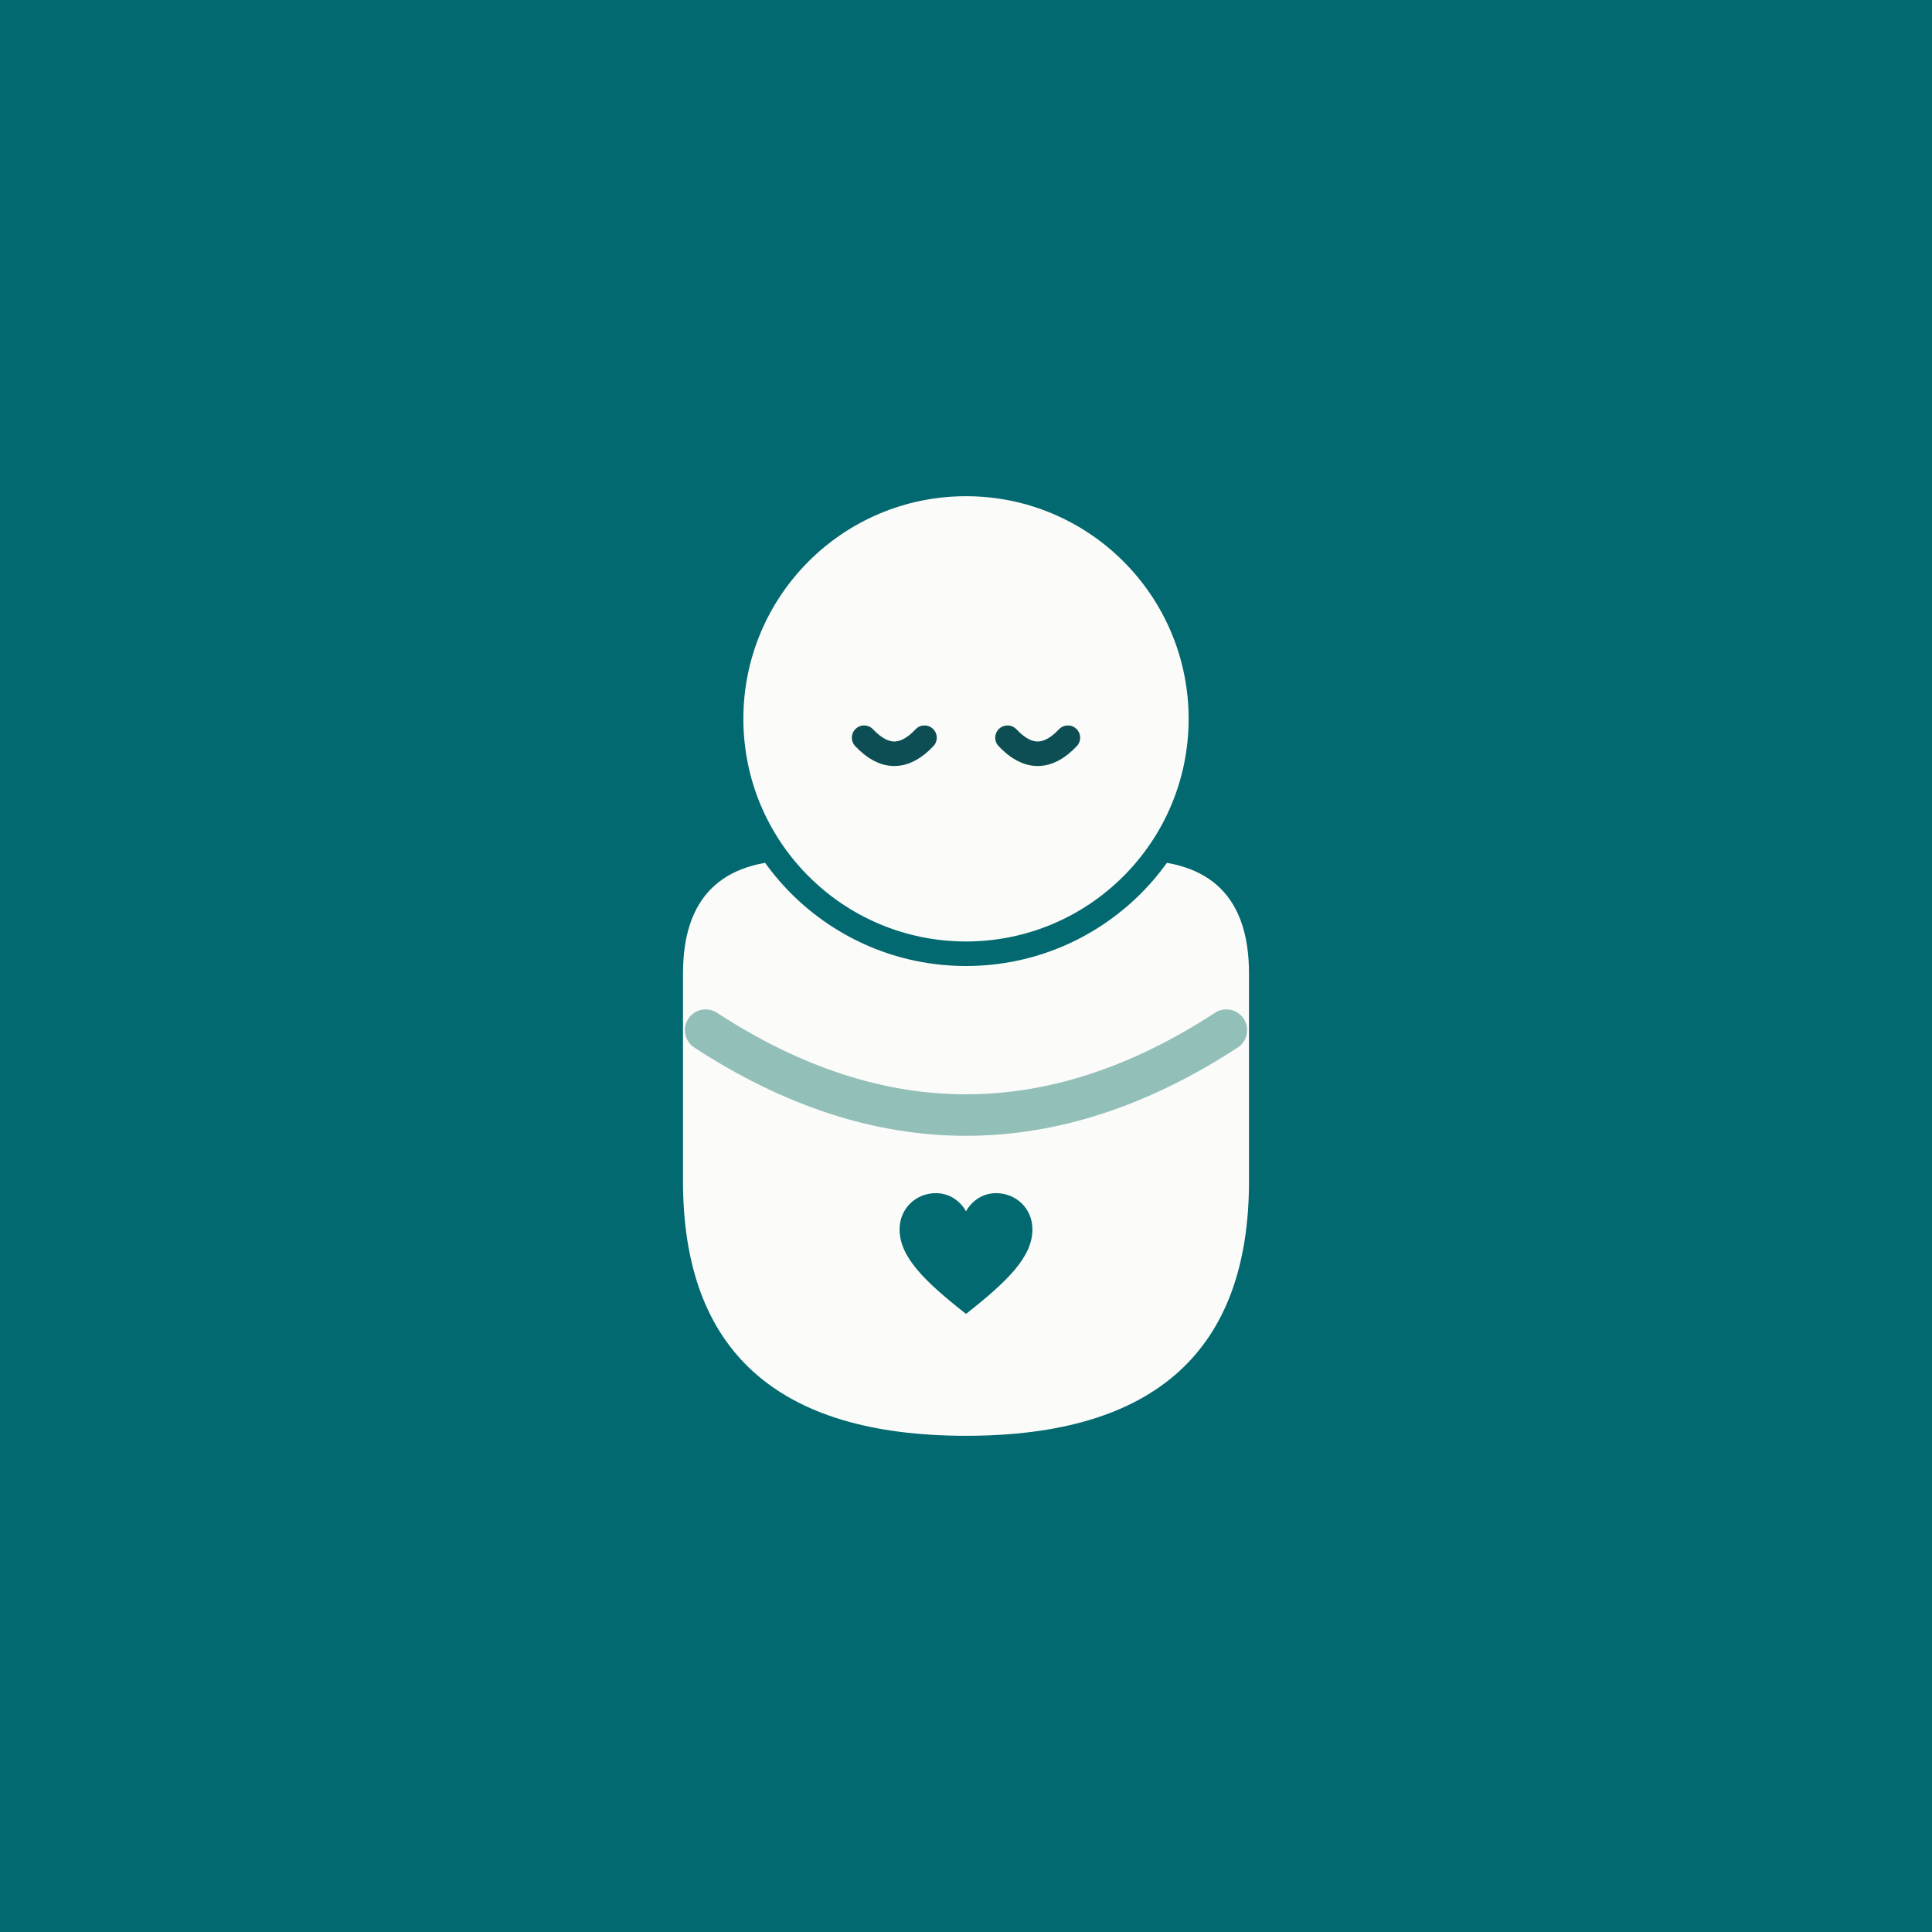
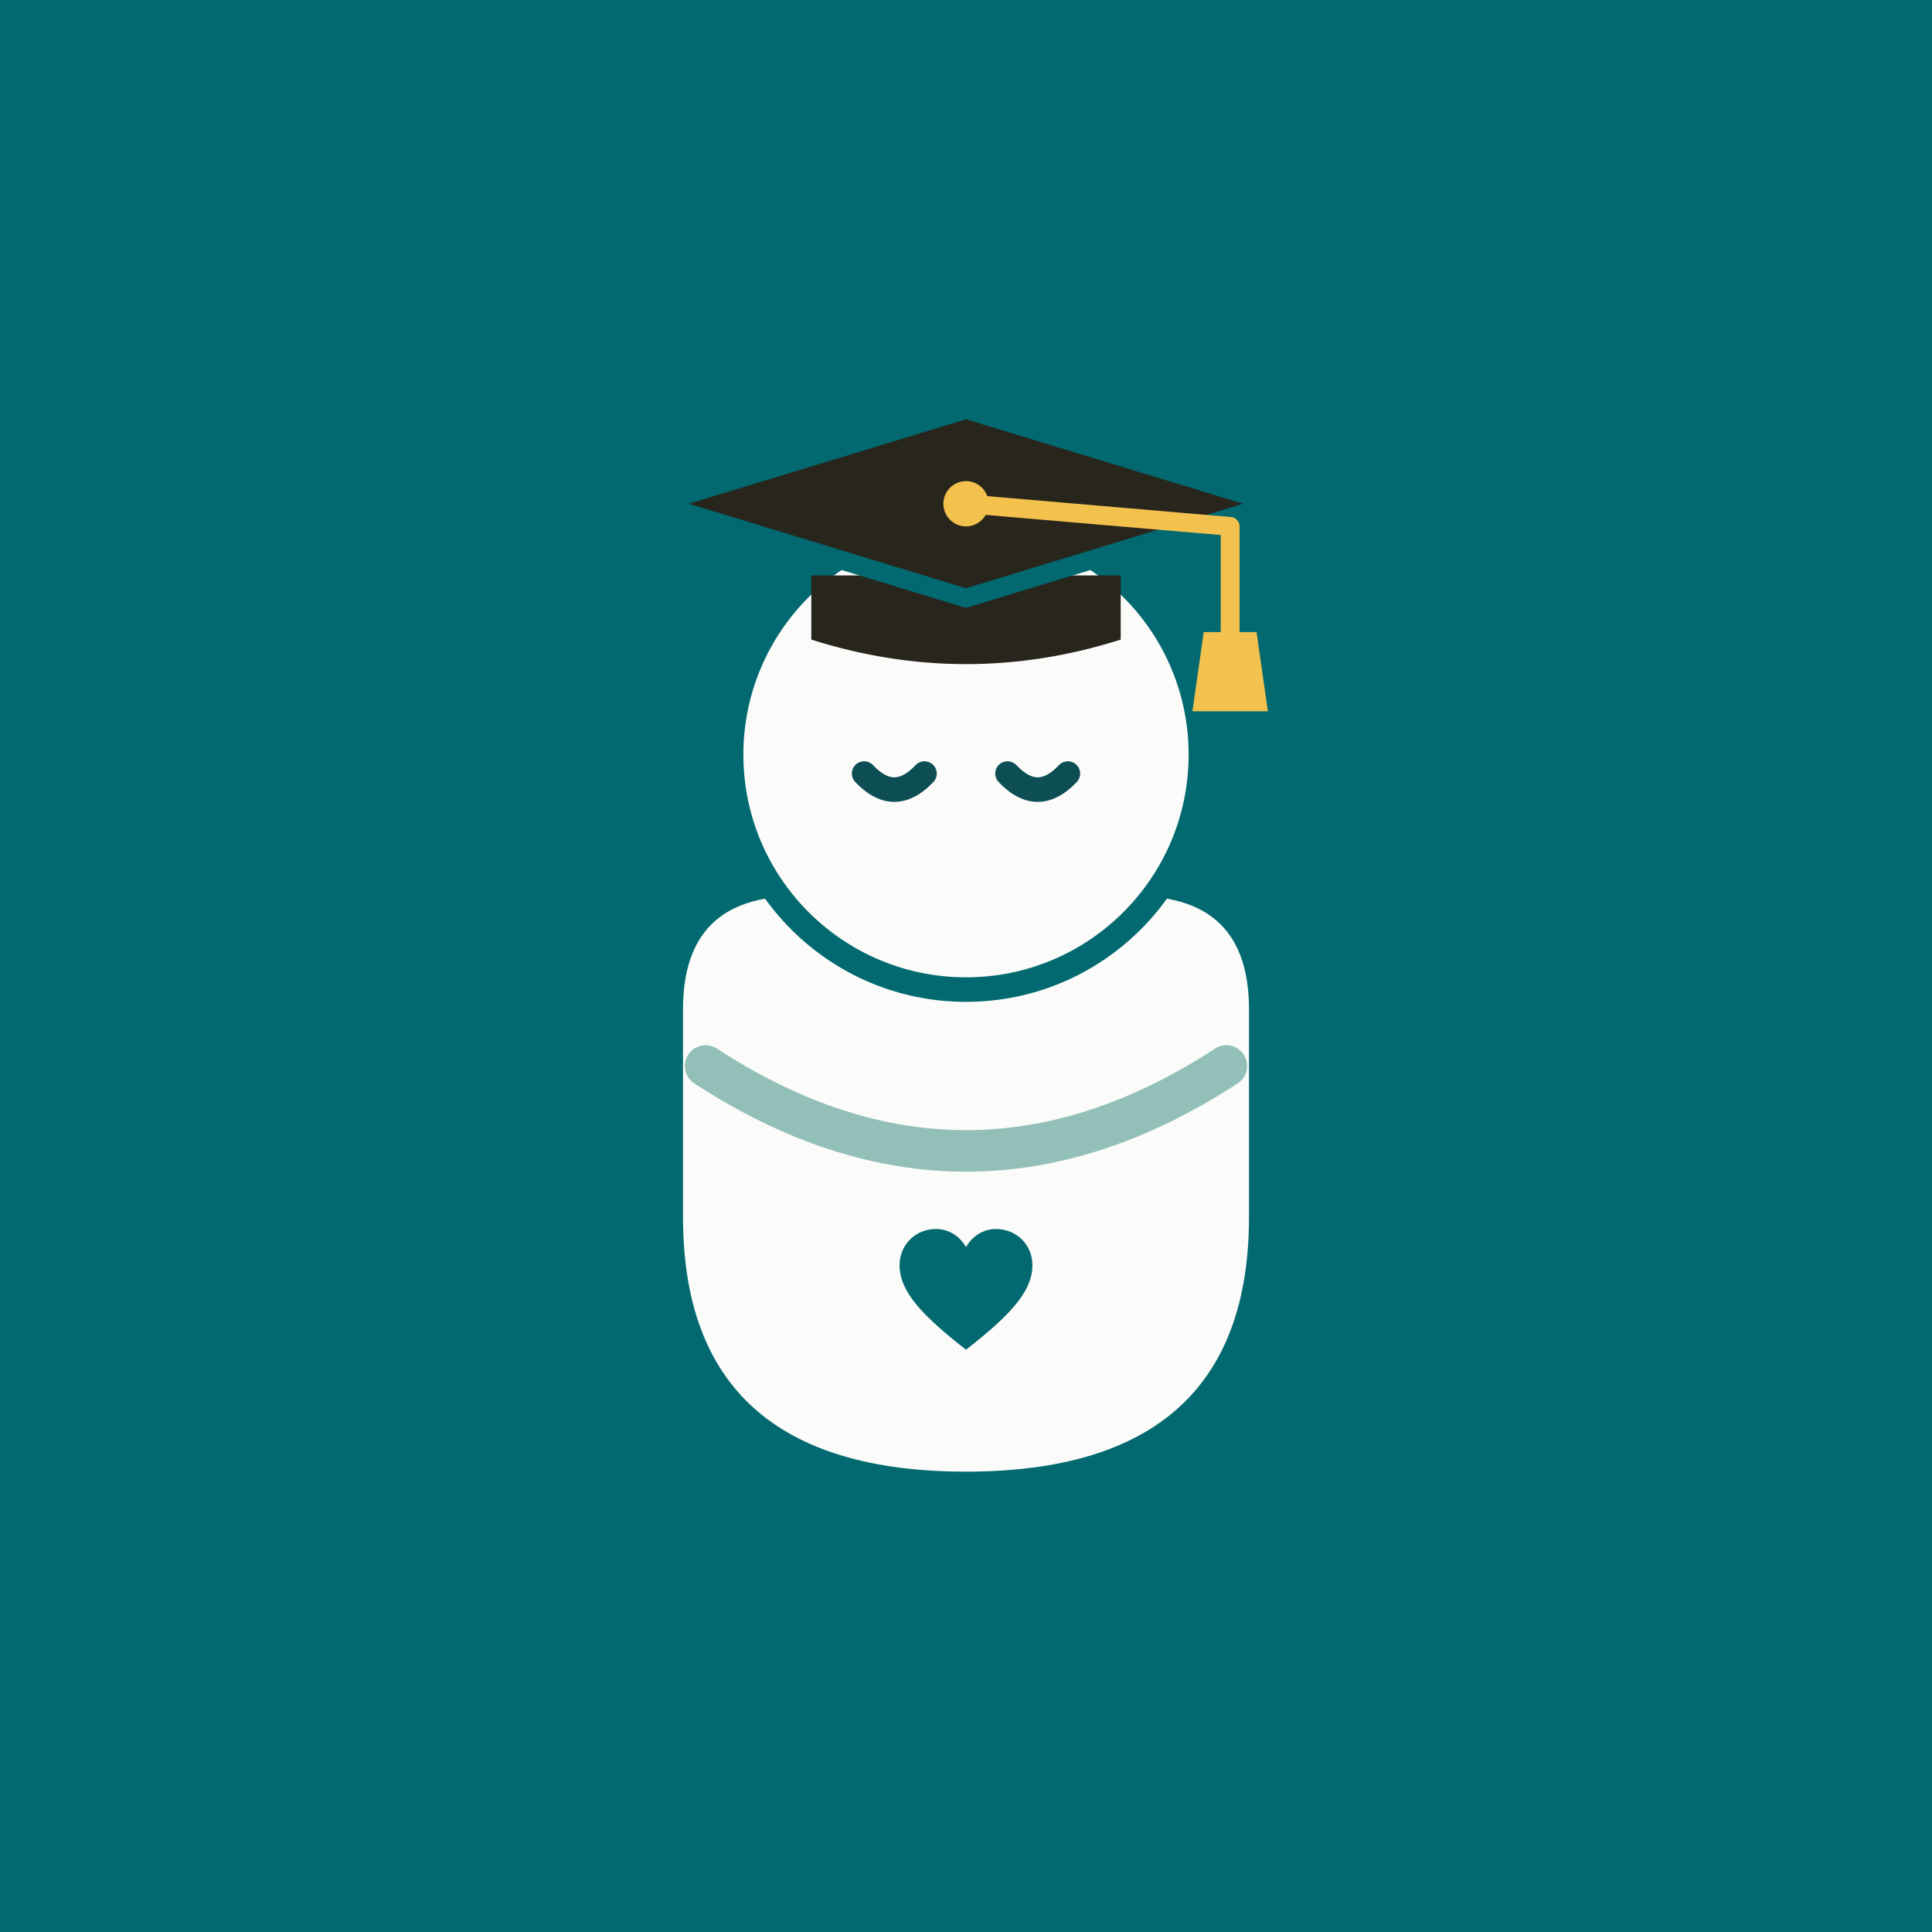
<svg xmlns="http://www.w3.org/2000/svg" width="1024" height="1024" viewBox="0 0 1024 1024">
  <rect width="1024" height="1024" fill="#01696F" />
  <defs>
    <mask id="gap" maskUnits="userSpaceOnUse" x="0" y="0" width="1024" height="1024">
      <rect width="1024" height="1024" fill="#fff" />
      <circle cx="512" cy="395" r="131" fill="#000" />
    </mask>
  </defs>
-   <g transform="translate(512 512) scale(1) translate(-512 -526)">
+   <g transform="translate(512 512) scale(1) translate(-512 -507)">
    <path d="M362 530 Q362 470 422 470 L602 470 Q662 470 662 530 L662 640 Q662 775 512 775 Q362 775 362 640 Z" fill="#FBFBF9" mask="url(#gap)" />
    <path d="M374 560 Q512 650 650 560" fill="none" stroke="#92BFB8" stroke-width="22" stroke-linecap="round" />
    <circle cx="512" cy="395" r="118" fill="#FBFBF9" />
    <path d="M458 405 Q474 422 490 405 M534 405 Q550 422 566 405" fill="none" stroke="#0C4E54" stroke-width="13" stroke-linecap="round" />
    <path d="M50 88 C22 66 6 50 6 32 C6 18 17 8 30 8 C39 8 46 13 50 20 C54 13 61 8 70 8 C83 8 94 18 94 32 C94 50 78 66 50 88 Z" transform="translate(472 640) scale(0.8)" fill="#01696F" />
+     <path d="M430 300 L430 334 Q512 360 594 334 L594 300 Z" fill="#28251D" />
+     <path d="M512 212 L676 262 L512 312 L348 262 Z" fill="#28251D" stroke="#01696F" stroke-width="10" stroke-linejoin="round" />
+     <path d="M512 262 L652 274 L652 336" fill="none" stroke="#F2C14E" stroke-width="10" stroke-linecap="round" stroke-linejoin="round" />
+     <path d="M638 330 L666 330 L672 372 L632 372 Z" fill="#F2C14E" />
+     <circle cx="512" cy="262" r="12" fill="#F2C14E" />
  </g>
</svg>
